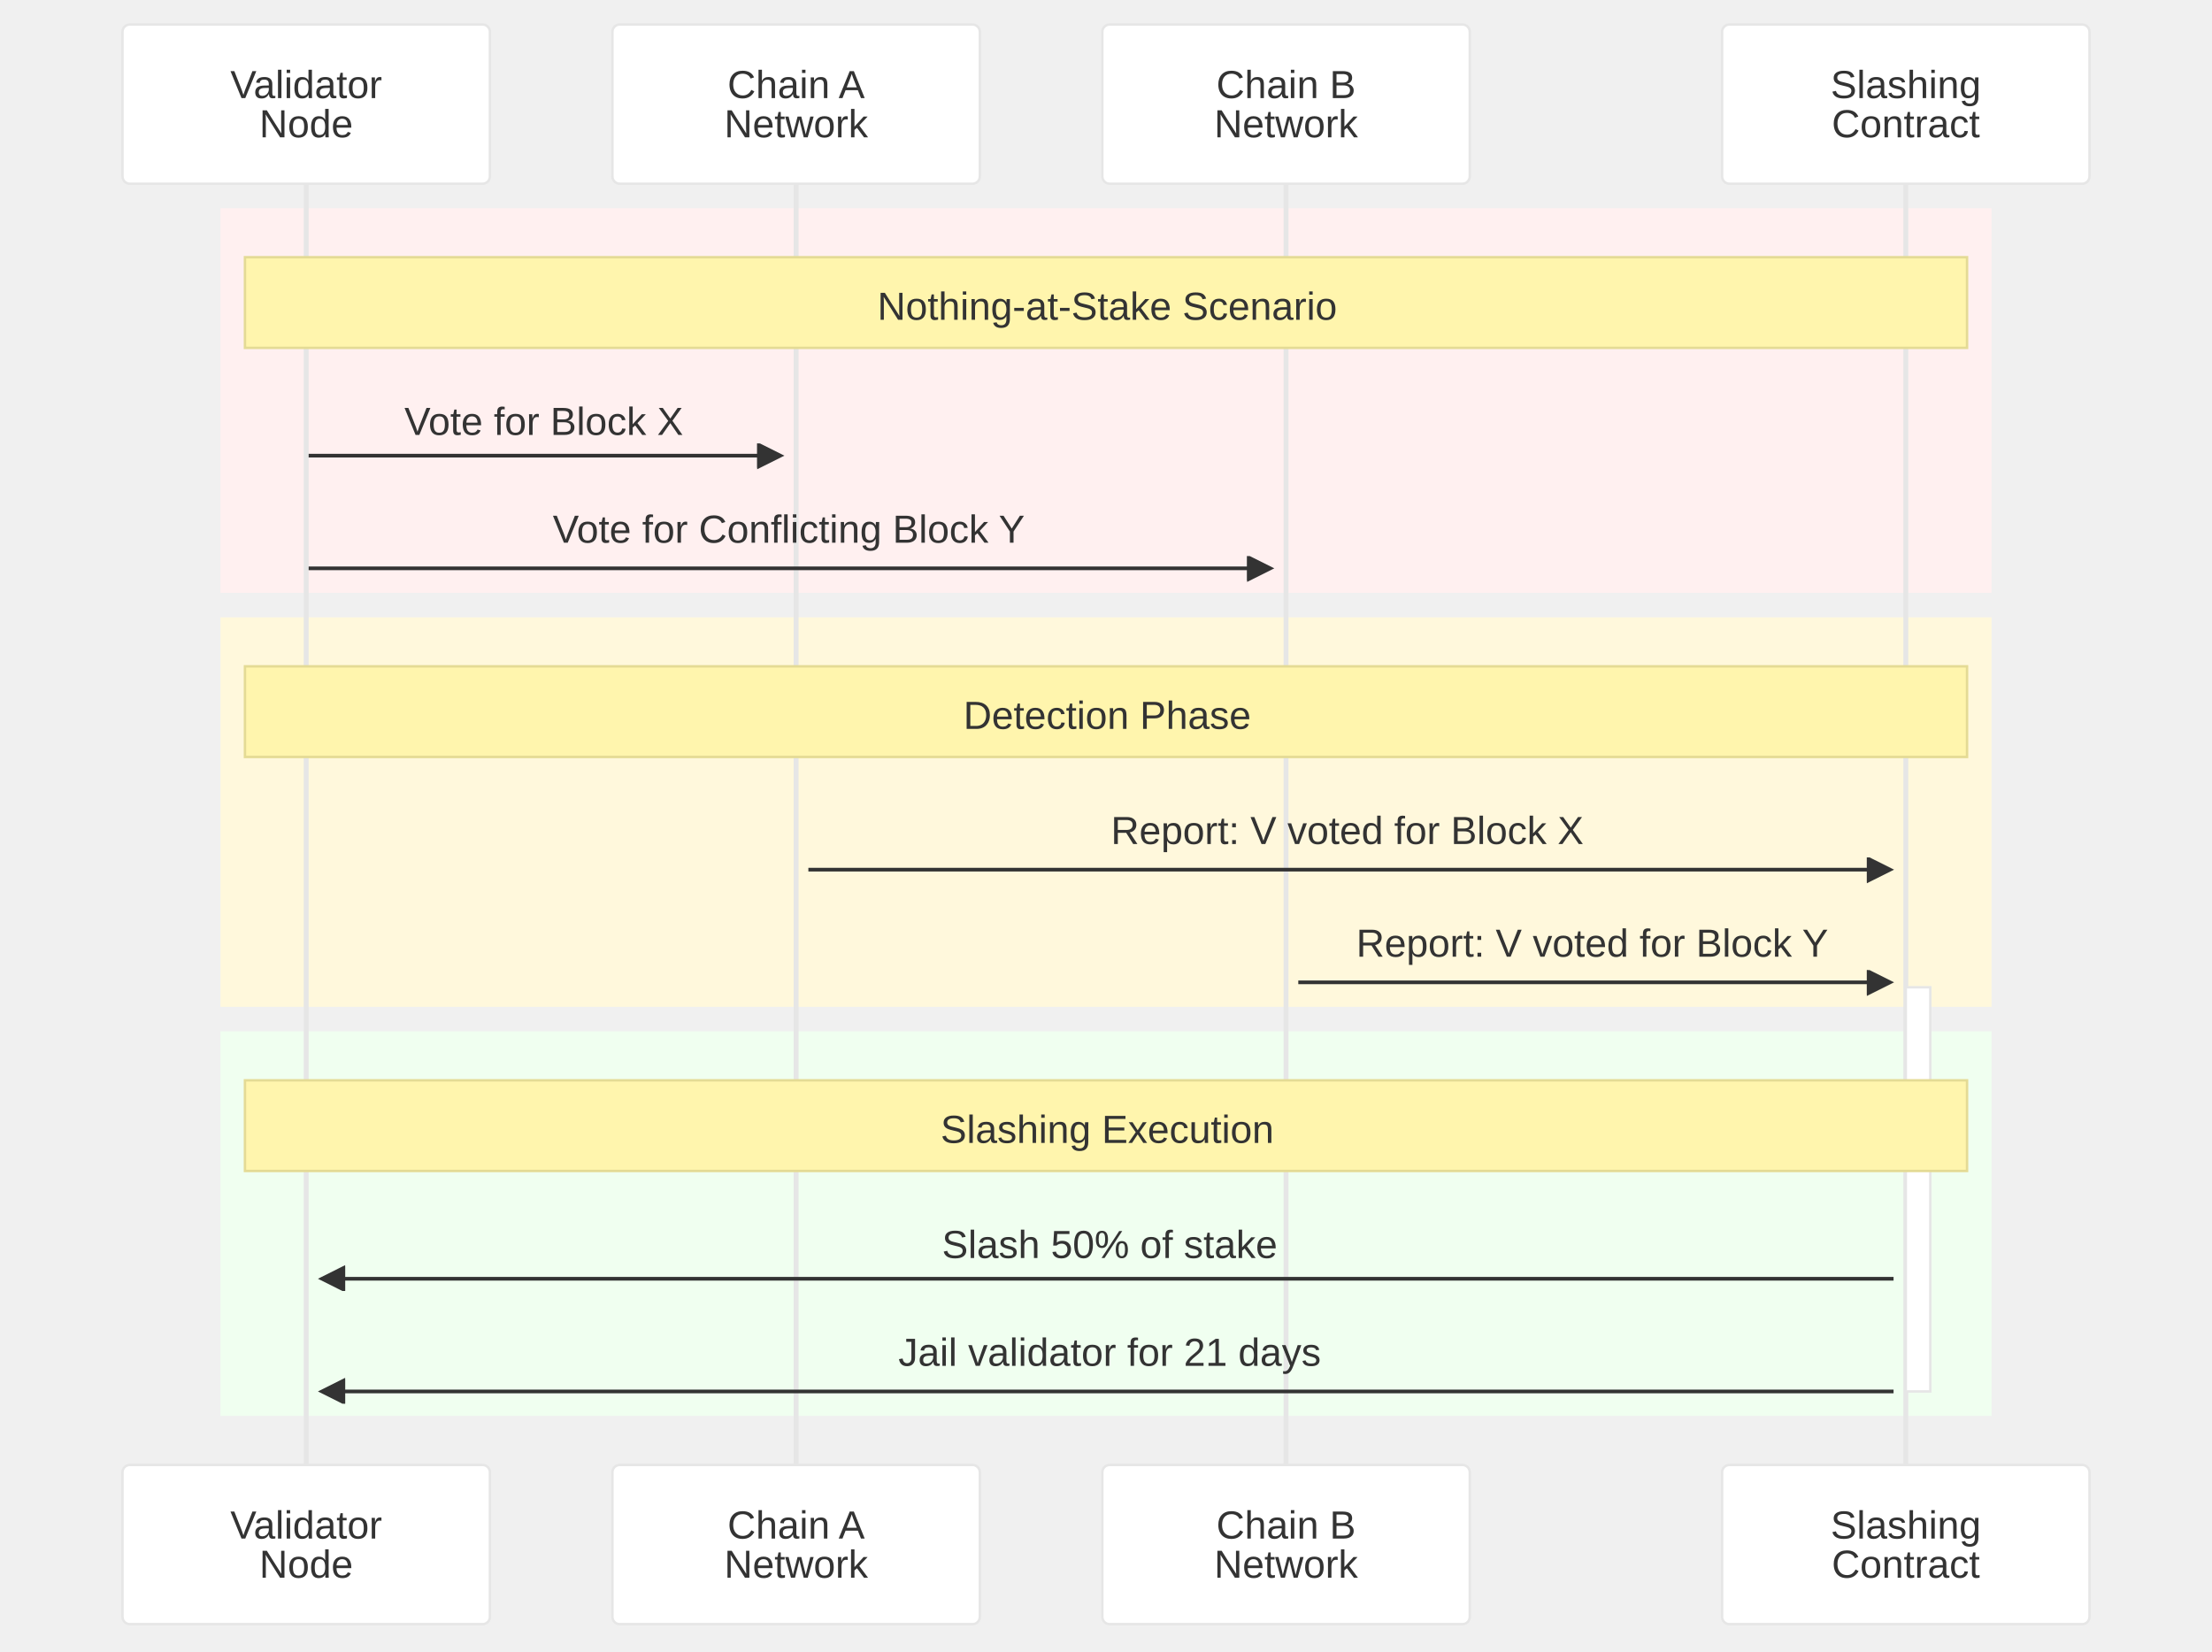
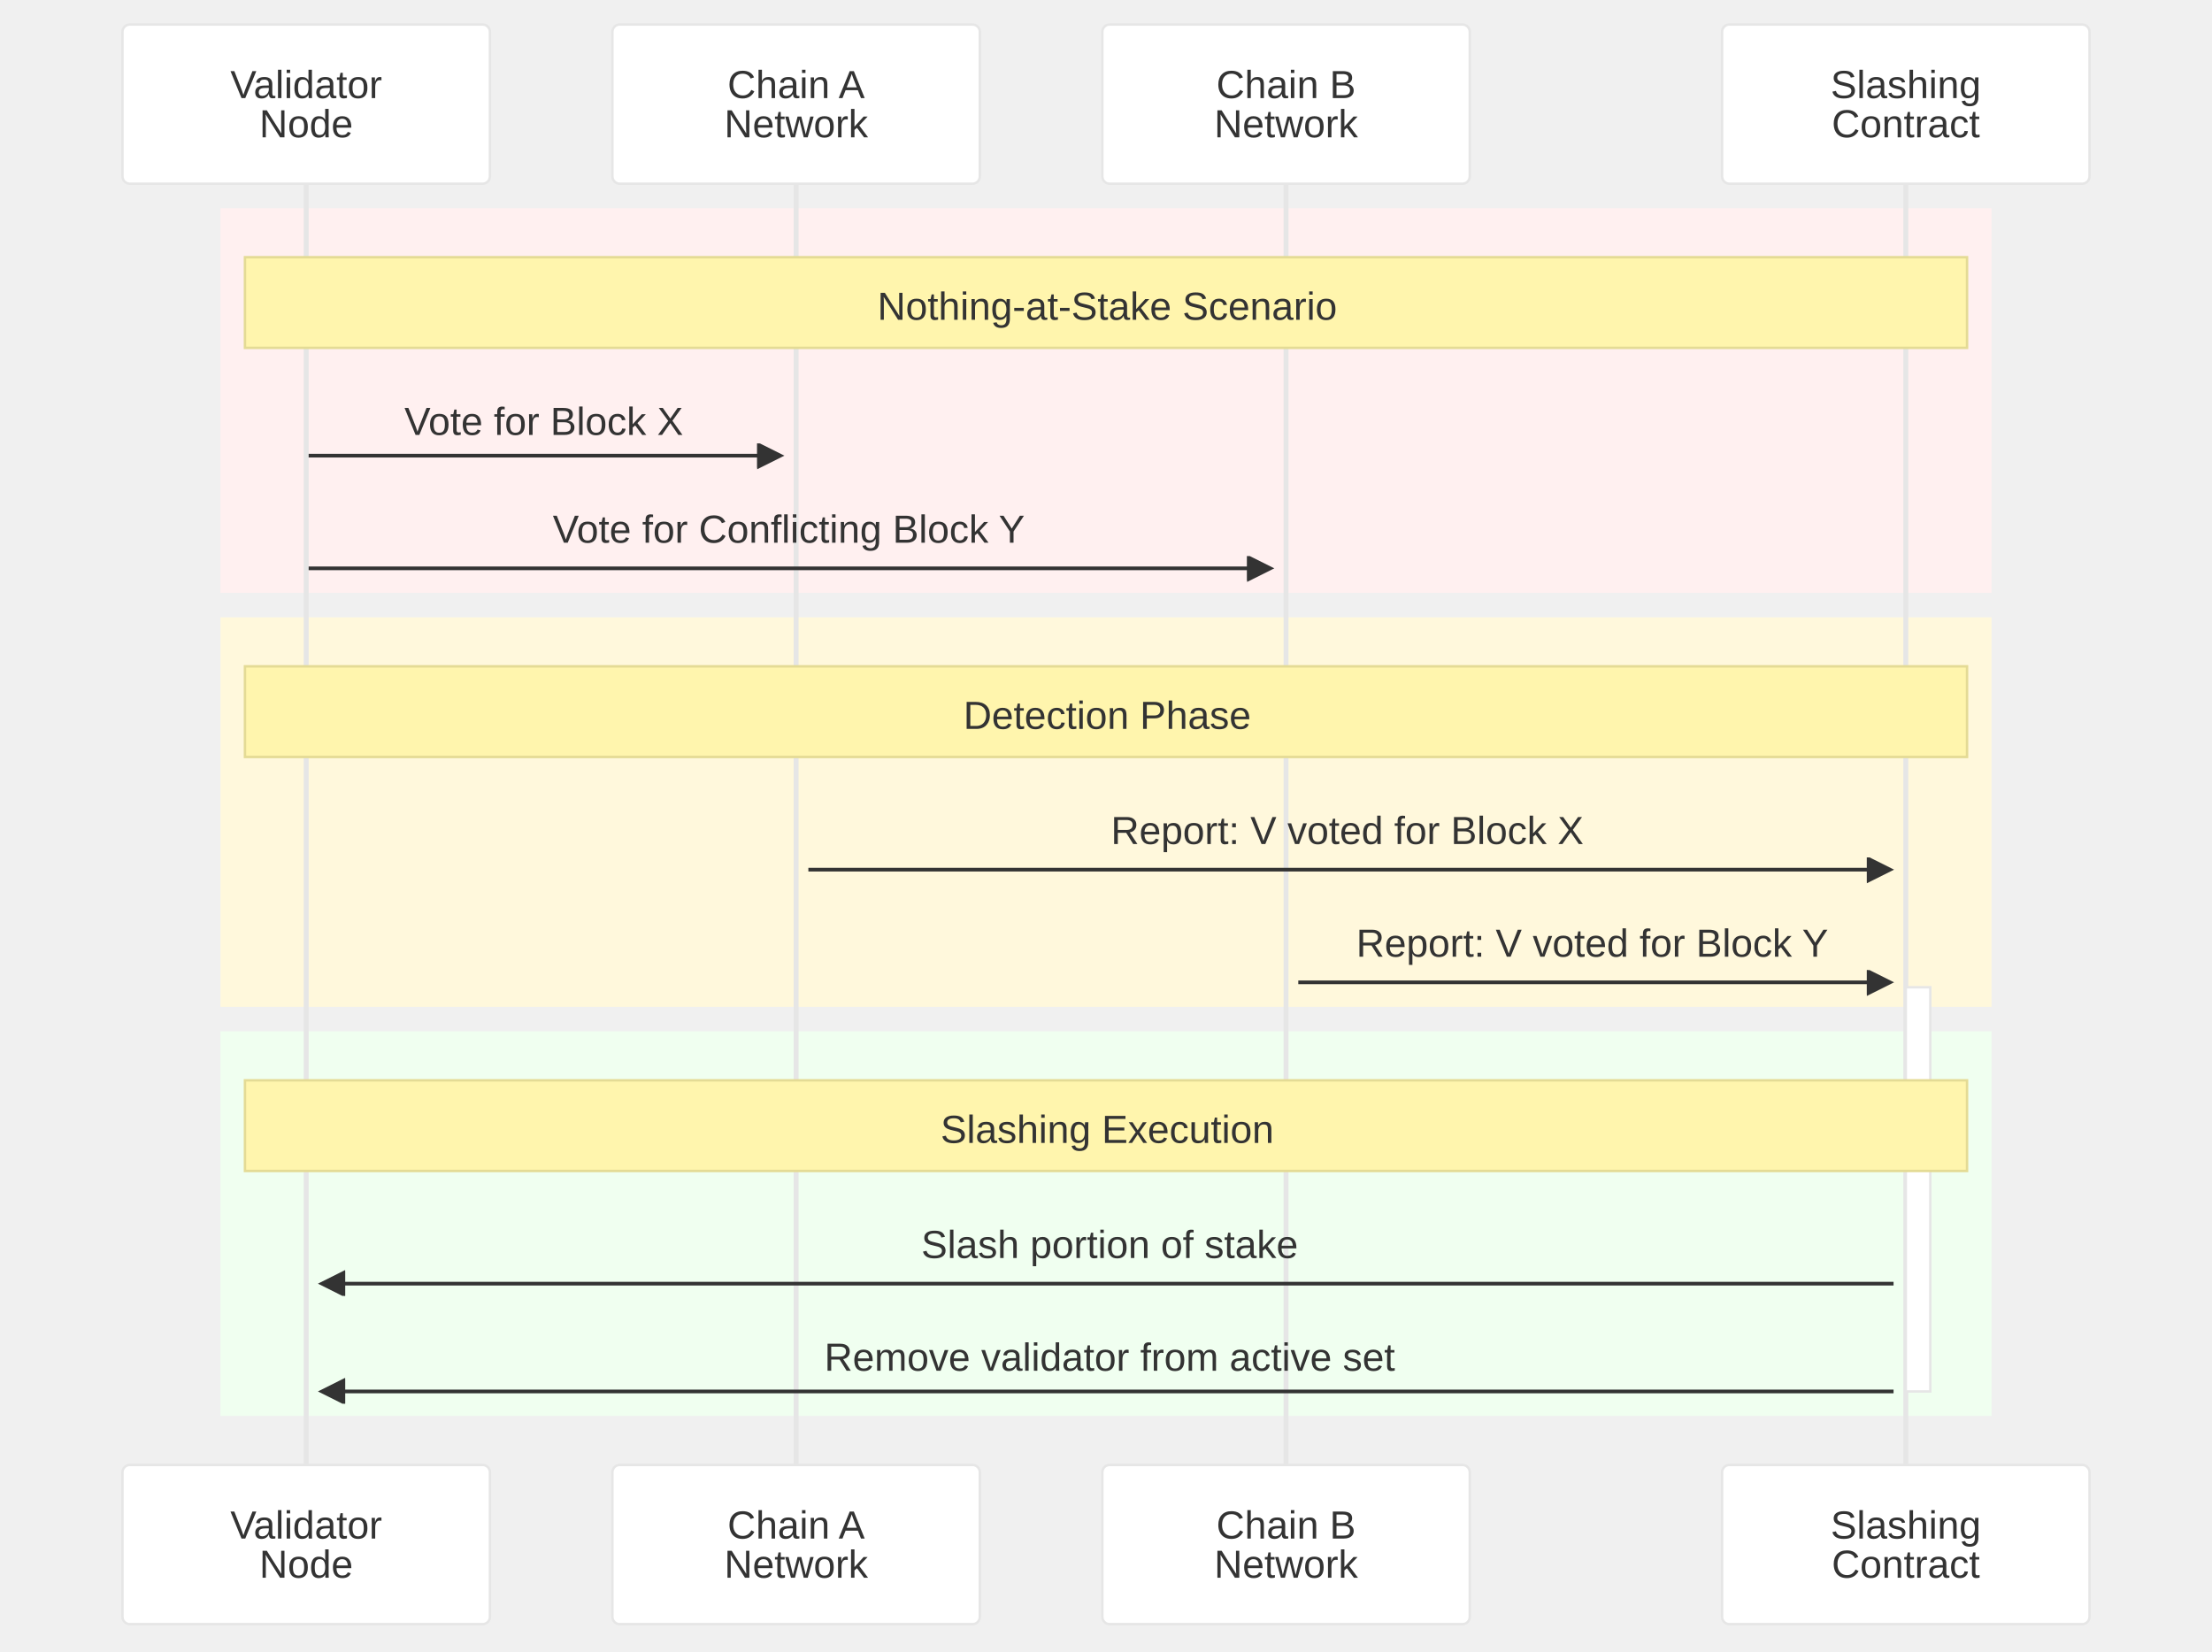
<svg xmlns="http://www.w3.org/2000/svg" aria-roledescription="sequence" role="graphics-document document" viewBox="-50 -10 903 674" style="max-width: 903px; background-color: transparent;" width="100%" id="my-svg">
  <rect class="rect" height="157" width="723" fill="rgb(240, 255, 240)" y="411" x="40" />
  <rect class="rect" height="159" width="723" fill="rgb(255, 248, 220)" y="242" x="40" />
  <rect class="rect" height="157" width="723" fill="rgb(255, 240, 240)" y="75" x="40" />
  <g>
    <rect class="actor actor-bottom" ry="3" rx="3" name="S" height="65" width="150" stroke="#666" fill="#eaeaea" y="588" x="653" />
    <text style="text-anchor: middle; font-size: 16px; font-weight: 400;" class="actor" alignment-baseline="central" dominant-baseline="central" y="620.5" x="728">
      <tspan dy="-8" x="728">Slashing</tspan>
    </text>
    <text style="text-anchor: middle; font-size: 16px; font-weight: 400;" class="actor" alignment-baseline="central" dominant-baseline="central" y="620.5" x="728">
      <tspan dy="8" x="728">Contract</tspan>
    </text>
  </g>
  <g>
    <rect class="actor actor-bottom" ry="3" rx="3" name="C2" height="65" width="150" stroke="#666" fill="#eaeaea" y="588" x="400" />
    <text style="text-anchor: middle; font-size: 16px; font-weight: 400;" class="actor" alignment-baseline="central" dominant-baseline="central" y="620.5" x="475">
      <tspan dy="-8" x="475">Chain B</tspan>
    </text>
    <text style="text-anchor: middle; font-size: 16px; font-weight: 400;" class="actor" alignment-baseline="central" dominant-baseline="central" y="620.5" x="475">
      <tspan dy="8" x="475">Network</tspan>
    </text>
  </g>
  <g>
    <rect class="actor actor-bottom" ry="3" rx="3" name="C1" height="65" width="150" stroke="#666" fill="#eaeaea" y="588" x="200" />
    <text style="text-anchor: middle; font-size: 16px; font-weight: 400;" class="actor" alignment-baseline="central" dominant-baseline="central" y="620.5" x="275">
      <tspan dy="-8" x="275">Chain A</tspan>
    </text>
    <text style="text-anchor: middle; font-size: 16px; font-weight: 400;" class="actor" alignment-baseline="central" dominant-baseline="central" y="620.5" x="275">
      <tspan dy="8" x="275">Network</tspan>
    </text>
  </g>
  <g>
    <rect class="actor actor-bottom" ry="3" rx="3" name="V" height="65" width="150" stroke="#666" fill="#eaeaea" y="588" x="0" />
    <text style="text-anchor: middle; font-size: 16px; font-weight: 400;" class="actor" alignment-baseline="central" dominant-baseline="central" y="620.5" x="75">
      <tspan dy="-8" x="75">Validator</tspan>
    </text>
    <text style="text-anchor: middle; font-size: 16px; font-weight: 400;" class="actor" alignment-baseline="central" dominant-baseline="central" y="620.5" x="75">
      <tspan dy="8" x="75">Node</tspan>
    </text>
  </g>
  <g>
    <line stroke="#999" stroke-width="0.5px" class="200" y2="588" x2="728" y1="5" x1="728" id="actor3" />
    <g id="root-3">
      <rect class="actor actor-top" ry="3" rx="3" name="S" height="65" width="150" stroke="#666" fill="#eaeaea" y="0" x="653" />
      <text style="text-anchor: middle; font-size: 16px; font-weight: 400;" class="actor" alignment-baseline="central" dominant-baseline="central" y="32.5" x="728">
        <tspan dy="-8" x="728">Slashing</tspan>
      </text>
      <text style="text-anchor: middle; font-size: 16px; font-weight: 400;" class="actor" alignment-baseline="central" dominant-baseline="central" y="32.5" x="728">
        <tspan dy="8" x="728">Contract</tspan>
      </text>
    </g>
  </g>
  <g>
    <line stroke="#999" stroke-width="0.5px" class="200" y2="588" x2="475" y1="5" x1="475" id="actor2" />
    <g id="root-2">
      <rect class="actor actor-top" ry="3" rx="3" name="C2" height="65" width="150" stroke="#666" fill="#eaeaea" y="0" x="400" />
      <text style="text-anchor: middle; font-size: 16px; font-weight: 400;" class="actor" alignment-baseline="central" dominant-baseline="central" y="32.5" x="475">
        <tspan dy="-8" x="475">Chain B</tspan>
      </text>
      <text style="text-anchor: middle; font-size: 16px; font-weight: 400;" class="actor" alignment-baseline="central" dominant-baseline="central" y="32.5" x="475">
        <tspan dy="8" x="475">Network</tspan>
      </text>
    </g>
  </g>
  <g>
    <line stroke="#999" stroke-width="0.5px" class="200" y2="588" x2="275" y1="5" x1="275" id="actor1" />
    <g id="root-1">
      <rect class="actor actor-top" ry="3" rx="3" name="C1" height="65" width="150" stroke="#666" fill="#eaeaea" y="0" x="200" />
      <text style="text-anchor: middle; font-size: 16px; font-weight: 400;" class="actor" alignment-baseline="central" dominant-baseline="central" y="32.5" x="275">
        <tspan dy="-8" x="275">Chain A</tspan>
      </text>
      <text style="text-anchor: middle; font-size: 16px; font-weight: 400;" class="actor" alignment-baseline="central" dominant-baseline="central" y="32.5" x="275">
        <tspan dy="8" x="275">Network</tspan>
      </text>
    </g>
  </g>
  <g>
    <line stroke="#999" stroke-width="0.5px" class="200" y2="588" x2="75" y1="5" x1="75" id="actor0" />
    <g id="root-0">
      <rect class="actor actor-top" ry="3" rx="3" name="V" height="65" width="150" stroke="#666" fill="#eaeaea" y="0" x="0" />
      <text style="text-anchor: middle; font-size: 16px; font-weight: 400;" class="actor" alignment-baseline="central" dominant-baseline="central" y="32.5" x="75">
        <tspan dy="-8" x="75">Validator</tspan>
      </text>
      <text style="text-anchor: middle; font-size: 16px; font-weight: 400;" class="actor" alignment-baseline="central" dominant-baseline="central" y="32.5" x="75">
        <tspan dy="8" x="75">Node</tspan>
      </text>
    </g>
  </g>
  <style>#my-svg{font-family:"trebuchet ms",verdana,arial,sans-serif;font-size:16px;fill:#333;}#my-svg .error-icon{fill:hsl(180, 0%, 100%);}#my-svg .error-text{fill:rgb(0, 0, 0);stroke:rgb(0, 0, 0);}#my-svg .edge-thickness-normal{stroke-width:2px;}#my-svg .edge-thickness-thick{stroke-width:3.5px;}#my-svg .edge-pattern-solid{stroke-dasharray:0;}#my-svg .edge-pattern-dashed{stroke-dasharray:3;}#my-svg .edge-pattern-dotted{stroke-dasharray:2;}#my-svg .marker{fill:#0b0b0b;stroke:#0b0b0b;}#my-svg .marker.cross{stroke:#0b0b0b;}#my-svg svg{font-family:"trebuchet ms",verdana,arial,sans-serif;font-size:16px;}#my-svg .actor{stroke:hsl(0, 0%, 90%);fill:#ffffff;}#my-svg text.actor&gt;tspan{fill:#333;stroke:none;}#my-svg .actor-line{stroke:grey;}#my-svg .messageLine0{stroke-width:1.5;stroke-dasharray:none;stroke:#333;}#my-svg .messageLine1{stroke-width:1.5;stroke-dasharray:2,2;stroke:#333;}#my-svg #arrowhead path{fill:#333;stroke:#333;}#my-svg .sequenceNumber{fill:#f4f4f4;}#my-svg #sequencenumber{fill:#333;}#my-svg #crosshead path{fill:#333;stroke:#333;}#my-svg .messageText{fill:#333;stroke:none;}#my-svg .labelBox{stroke:hsl(0, 0%, 90%);fill:#ffffff;}#my-svg .labelText,#my-svg .labelText&gt;tspan{fill:#333;stroke:none;}#my-svg .loopText,#my-svg .loopText&gt;tspan{fill:#333;stroke:none;}#my-svg .loopLine{stroke-width:2px;stroke-dasharray:2,2;stroke:hsl(0, 0%, 90%);fill:hsl(0, 0%, 90%);}#my-svg .note{stroke:hsl(52.683, 60%, 73.922%);fill:#fff5ad;}#my-svg .noteText,#my-svg .noteText&gt;tspan{fill:#333;stroke:none;}#my-svg .activation0{fill:hsl(-120, 0%, 100%);stroke:hsl(-120, 0%, 90%);}#my-svg .activation1{fill:hsl(-120, 0%, 100%);stroke:hsl(-120, 0%, 90%);}#my-svg .activation2{fill:hsl(-120, 0%, 100%);stroke:hsl(-120, 0%, 90%);}#my-svg .actorPopupMenu{position:absolute;}#my-svg .actorPopupMenuPanel{position:absolute;fill:#ffffff;box-shadow:0px 8px 16px 0px rgba(0,0,0,0.2);filter:drop-shadow(3px 5px 2px rgb(0 0 0 / 0.4));}#my-svg .actor-man line{stroke:hsl(0, 0%, 90%);fill:#ffffff;}#my-svg .actor-man circle,#my-svg line{stroke:hsl(0, 0%, 90%);fill:#ffffff;stroke-width:2px;}#my-svg :root{--mermaid-font-family:"trebuchet ms",verdana,arial,sans-serif;}</style>
  <g />
  <defs>
    <symbol height="24" width="24" id="computer">
      <path d="M2 2v13h20v-13h-20zm18 11h-16v-9h16v9zm-10.228 6l.466-1h3.524l.467 1h-4.457zm14.228 3h-24l2-6h2.104l-1.33 4h18.45l-1.297-4h2.073l2 6zm-5-10h-14v-7h14v7z" transform="scale(.5)" />
    </symbol>
  </defs>
  <defs>
    <symbol clip-rule="evenodd" fill-rule="evenodd" id="database">
      <path d="M12.258.001l.256.004.255.005.253.008.251.01.249.012.247.015.246.016.242.019.241.02.239.023.236.024.233.027.231.028.229.031.225.032.223.034.22.036.217.038.214.04.211.041.208.043.205.045.201.046.198.048.194.05.191.051.187.053.183.054.18.056.175.057.172.059.168.06.163.061.16.063.155.064.15.066.074.033.073.033.071.034.07.034.069.035.068.035.067.035.066.035.064.036.064.036.062.036.06.036.06.037.058.037.058.037.055.038.055.038.053.038.052.038.051.039.05.039.048.039.047.039.045.04.044.04.043.04.041.04.04.041.039.041.037.041.036.041.034.041.033.042.032.042.03.042.029.042.027.042.026.043.024.043.023.043.021.043.02.043.018.044.017.043.015.044.013.044.012.044.011.045.009.044.007.045.006.045.004.045.002.045.001.045v17l-.001.045-.002.045-.004.045-.006.045-.007.045-.009.044-.011.045-.012.044-.013.044-.015.044-.017.043-.018.044-.02.043-.021.043-.023.043-.024.043-.026.043-.027.042-.029.042-.03.042-.032.042-.033.042-.034.041-.036.041-.037.041-.039.041-.04.041-.041.04-.043.04-.044.04-.045.04-.047.039-.048.039-.05.039-.051.039-.052.038-.053.038-.055.038-.055.038-.058.037-.058.037-.06.037-.06.036-.062.036-.064.036-.064.036-.066.035-.067.035-.068.035-.069.035-.07.034-.071.034-.073.033-.074.033-.15.066-.155.064-.16.063-.163.061-.168.06-.172.059-.175.057-.18.056-.183.054-.187.053-.191.051-.194.05-.198.048-.201.046-.205.045-.208.043-.211.041-.214.04-.217.038-.22.036-.223.034-.225.032-.229.031-.231.028-.233.027-.236.024-.239.023-.241.02-.242.019-.246.016-.247.015-.249.012-.251.01-.253.008-.255.005-.256.004-.258.001-.258-.001-.256-.004-.255-.005-.253-.008-.251-.01-.249-.012-.247-.015-.245-.016-.243-.019-.241-.02-.238-.023-.236-.024-.234-.027-.231-.028-.228-.031-.226-.032-.223-.034-.22-.036-.217-.038-.214-.04-.211-.041-.208-.043-.204-.045-.201-.046-.198-.048-.195-.05-.19-.051-.187-.053-.184-.054-.179-.056-.176-.057-.172-.059-.167-.06-.164-.061-.159-.063-.155-.064-.151-.066-.074-.033-.072-.033-.072-.034-.07-.034-.069-.035-.068-.035-.067-.035-.066-.035-.064-.036-.063-.036-.062-.036-.061-.036-.06-.037-.058-.037-.057-.037-.056-.038-.055-.038-.053-.038-.052-.038-.051-.039-.049-.039-.049-.039-.046-.039-.046-.04-.044-.04-.043-.04-.041-.04-.04-.041-.039-.041-.037-.041-.036-.041-.034-.041-.033-.042-.032-.042-.03-.042-.029-.042-.027-.042-.026-.043-.024-.043-.023-.043-.021-.043-.02-.043-.018-.044-.017-.043-.015-.044-.013-.044-.012-.044-.011-.045-.009-.044-.007-.045-.006-.045-.004-.045-.002-.045-.001-.045v-17l.001-.045.002-.045.004-.045.006-.045.007-.045.009-.044.011-.045.012-.044.013-.044.015-.044.017-.043.018-.044.02-.043.021-.043.023-.043.024-.043.026-.043.027-.042.029-.042.03-.042.032-.042.033-.042.034-.041.036-.041.037-.041.039-.041.04-.041.041-.04.043-.04.044-.04.046-.04.046-.039.049-.039.049-.039.051-.039.052-.038.053-.038.055-.038.056-.038.057-.037.058-.037.06-.037.061-.036.062-.036.063-.036.064-.036.066-.035.067-.035.068-.035.069-.035.07-.034.072-.034.072-.033.074-.033.151-.066.155-.064.159-.063.164-.061.167-.06.172-.059.176-.057.179-.056.184-.054.187-.053.19-.051.195-.05.198-.048.201-.046.204-.045.208-.043.211-.041.214-.04.217-.038.22-.036.223-.034.226-.032.228-.031.231-.028.234-.027.236-.024.238-.023.241-.02.243-.019.245-.016.247-.015.249-.012.251-.01.253-.008.255-.005.256-.004.258-.001.258.001zm-9.258 20.499v.01l.001.021.003.021.004.022.005.021.006.022.007.022.009.023.01.022.011.023.012.023.013.023.015.023.016.024.017.023.018.024.019.024.021.024.022.025.023.024.024.025.052.049.056.05.061.051.066.051.07.051.075.051.079.052.084.052.088.052.092.052.097.052.102.051.105.052.11.052.114.051.119.051.123.051.127.05.131.05.135.05.139.048.144.049.147.047.152.047.155.047.16.045.163.045.167.043.171.043.176.041.178.041.183.039.187.039.19.037.194.035.197.035.202.033.204.031.209.03.212.029.216.027.219.025.222.024.226.021.23.02.233.018.236.016.24.015.243.012.246.01.249.008.253.005.256.004.259.001.26-.001.257-.004.254-.005.25-.008.247-.011.244-.012.241-.014.237-.016.233-.018.231-.021.226-.021.224-.024.22-.026.216-.027.212-.028.21-.031.205-.031.202-.034.198-.034.194-.036.191-.037.187-.039.183-.04.179-.04.175-.042.172-.043.168-.044.163-.045.16-.046.155-.046.152-.047.148-.048.143-.049.139-.049.136-.05.131-.05.126-.05.123-.051.118-.052.114-.051.11-.052.106-.052.101-.052.096-.052.092-.052.088-.053.083-.051.079-.052.074-.052.07-.051.065-.051.06-.051.056-.05.051-.05.023-.024.023-.025.021-.024.02-.024.019-.024.018-.024.017-.024.015-.023.014-.024.013-.023.012-.023.01-.023.01-.022.008-.022.006-.022.006-.022.004-.022.004-.021.001-.021.001-.021v-4.127l-.077.055-.08.053-.083.054-.085.053-.087.052-.09.052-.093.051-.095.05-.097.05-.1.049-.102.049-.105.048-.106.047-.109.047-.111.046-.114.045-.115.045-.118.044-.12.043-.122.042-.124.042-.126.041-.128.04-.13.04-.132.038-.134.038-.135.037-.138.037-.139.035-.142.035-.143.034-.144.033-.147.032-.148.031-.15.03-.151.03-.153.029-.154.027-.156.027-.158.026-.159.025-.161.024-.162.023-.163.022-.165.021-.166.02-.167.019-.169.018-.169.017-.171.016-.173.015-.173.014-.175.013-.175.012-.177.011-.178.01-.179.008-.179.008-.181.006-.182.005-.182.004-.184.003-.184.002h-.37l-.184-.002-.184-.003-.182-.004-.182-.005-.181-.006-.179-.008-.179-.008-.178-.01-.176-.011-.176-.012-.175-.013-.173-.014-.172-.015-.171-.016-.17-.017-.169-.018-.167-.019-.166-.02-.165-.021-.163-.022-.162-.023-.161-.024-.159-.025-.157-.026-.156-.027-.155-.027-.153-.029-.151-.03-.15-.03-.148-.031-.146-.032-.145-.033-.143-.034-.141-.035-.14-.035-.137-.037-.136-.037-.134-.038-.132-.038-.13-.04-.128-.04-.126-.041-.124-.042-.122-.042-.12-.044-.117-.043-.116-.045-.113-.045-.112-.046-.109-.047-.106-.047-.105-.048-.102-.049-.1-.049-.097-.05-.095-.05-.093-.052-.09-.051-.087-.052-.085-.053-.083-.054-.08-.054-.077-.054v4.127zm0-5.654v.011l.001.021.003.021.004.021.005.022.006.022.007.022.009.022.01.022.011.023.012.023.013.023.015.024.016.023.017.024.018.024.019.024.021.024.022.024.023.025.024.024.052.05.056.05.061.05.066.051.07.051.075.052.079.051.084.052.088.052.092.052.097.052.102.052.105.052.11.051.114.051.119.052.123.05.127.051.131.05.135.049.139.049.144.048.147.048.152.047.155.046.16.045.163.045.167.044.171.042.176.042.178.04.183.04.187.038.19.037.194.036.197.034.202.033.204.032.209.03.212.028.216.027.219.025.222.024.226.022.23.02.233.018.236.016.24.014.243.012.246.01.249.008.253.006.256.003.259.001.26-.001.257-.003.254-.006.25-.008.247-.01.244-.012.241-.015.237-.016.233-.018.231-.02.226-.022.224-.024.22-.025.216-.027.212-.029.21-.03.205-.032.202-.033.198-.035.194-.036.191-.037.187-.039.183-.039.179-.041.175-.042.172-.043.168-.044.163-.045.16-.045.155-.047.152-.047.148-.048.143-.048.139-.05.136-.049.131-.05.126-.051.123-.051.118-.051.114-.052.11-.052.106-.052.101-.052.096-.052.092-.052.088-.052.083-.052.079-.052.074-.051.07-.052.065-.051.06-.05.056-.051.051-.049.023-.025.023-.024.021-.025.02-.024.019-.024.018-.024.017-.024.015-.023.014-.023.013-.024.012-.022.01-.023.01-.023.008-.022.006-.022.006-.022.004-.021.004-.022.001-.021.001-.021v-4.139l-.077.054-.08.054-.083.054-.085.052-.087.053-.09.051-.093.051-.095.051-.097.05-.1.049-.102.049-.105.048-.106.047-.109.047-.111.046-.114.045-.115.044-.118.044-.12.044-.122.042-.124.042-.126.041-.128.04-.13.039-.132.039-.134.038-.135.037-.138.036-.139.036-.142.035-.143.033-.144.033-.147.033-.148.031-.15.03-.151.03-.153.028-.154.028-.156.027-.158.026-.159.025-.161.024-.162.023-.163.022-.165.021-.166.02-.167.019-.169.018-.169.017-.171.016-.173.015-.173.014-.175.013-.175.012-.177.011-.178.009-.179.009-.179.007-.181.007-.182.005-.182.004-.184.003-.184.002h-.37l-.184-.002-.184-.003-.182-.004-.182-.005-.181-.007-.179-.007-.179-.009-.178-.009-.176-.011-.176-.012-.175-.013-.173-.014-.172-.015-.171-.016-.17-.017-.169-.018-.167-.019-.166-.02-.165-.021-.163-.022-.162-.023-.161-.024-.159-.025-.157-.026-.156-.027-.155-.028-.153-.028-.151-.03-.15-.03-.148-.031-.146-.033-.145-.033-.143-.033-.141-.035-.14-.036-.137-.036-.136-.037-.134-.038-.132-.039-.13-.039-.128-.04-.126-.041-.124-.042-.122-.043-.12-.043-.117-.044-.116-.044-.113-.046-.112-.046-.109-.046-.106-.047-.105-.048-.102-.049-.1-.049-.097-.05-.095-.051-.093-.051-.09-.051-.087-.053-.085-.052-.083-.054-.08-.054-.077-.054v4.139zm0-5.666v.011l.001.02.003.022.004.021.005.022.006.021.007.022.009.023.01.022.011.023.012.023.013.023.015.023.016.024.017.024.018.023.019.024.021.025.022.024.023.024.024.025.052.05.056.05.061.05.066.051.07.051.075.052.079.051.084.052.088.052.092.052.097.052.102.052.105.051.11.052.114.051.119.051.123.051.127.05.131.05.135.05.139.049.144.048.147.048.152.047.155.046.16.045.163.045.167.043.171.043.176.042.178.04.183.04.187.038.19.037.194.036.197.034.202.033.204.032.209.03.212.028.216.027.219.025.222.024.226.021.23.02.233.018.236.017.24.014.243.012.246.01.249.008.253.006.256.003.259.001.26-.001.257-.003.254-.006.25-.008.247-.01.244-.013.241-.014.237-.016.233-.018.231-.02.226-.022.224-.024.22-.025.216-.027.212-.029.21-.03.205-.032.202-.033.198-.035.194-.036.191-.037.187-.039.183-.039.179-.041.175-.042.172-.043.168-.044.163-.045.16-.045.155-.047.152-.047.148-.048.143-.049.139-.049.136-.049.131-.051.126-.05.123-.051.118-.052.114-.051.11-.052.106-.052.101-.052.096-.052.092-.052.088-.052.083-.052.079-.052.074-.052.07-.051.065-.051.06-.051.056-.05.051-.049.023-.025.023-.025.021-.024.02-.024.019-.024.018-.024.017-.024.015-.023.014-.024.013-.023.012-.023.01-.022.01-.023.008-.022.006-.022.006-.022.004-.022.004-.021.001-.021.001-.021v-4.153l-.077.054-.08.054-.083.053-.085.053-.087.053-.09.051-.093.051-.095.051-.097.05-.1.049-.102.048-.105.048-.106.048-.109.046-.111.046-.114.046-.115.044-.118.044-.12.043-.122.043-.124.042-.126.041-.128.04-.13.039-.132.039-.134.038-.135.037-.138.036-.139.036-.142.034-.143.034-.144.033-.147.032-.148.032-.15.03-.151.03-.153.028-.154.028-.156.027-.158.026-.159.024-.161.024-.162.023-.163.023-.165.021-.166.02-.167.019-.169.018-.169.017-.171.016-.173.015-.173.014-.175.013-.175.012-.177.01-.178.01-.179.009-.179.007-.181.006-.182.006-.182.004-.184.003-.184.001-.185.001-.185-.001-.184-.001-.184-.003-.182-.004-.182-.006-.181-.006-.179-.007-.179-.009-.178-.01-.176-.01-.176-.012-.175-.013-.173-.014-.172-.015-.171-.016-.17-.017-.169-.018-.167-.019-.166-.02-.165-.021-.163-.023-.162-.023-.161-.024-.159-.024-.157-.026-.156-.027-.155-.028-.153-.028-.151-.03-.15-.03-.148-.032-.146-.032-.145-.033-.143-.034-.141-.034-.14-.036-.137-.036-.136-.037-.134-.038-.132-.039-.13-.039-.128-.041-.126-.041-.124-.041-.122-.043-.12-.043-.117-.044-.116-.044-.113-.046-.112-.046-.109-.046-.106-.048-.105-.048-.102-.048-.1-.05-.097-.049-.095-.051-.093-.051-.09-.052-.087-.052-.085-.053-.083-.053-.08-.054-.077-.054v4.153zm8.74-8.179l-.257.004-.254.005-.25.008-.247.011-.244.012-.241.014-.237.016-.233.018-.231.021-.226.022-.224.023-.22.026-.216.027-.212.028-.21.031-.205.032-.202.033-.198.034-.194.036-.191.038-.187.038-.183.04-.179.041-.175.042-.172.043-.168.043-.163.045-.16.046-.155.046-.152.048-.148.048-.143.048-.139.049-.136.05-.131.05-.126.051-.123.051-.118.051-.114.052-.11.052-.106.052-.101.052-.096.052-.092.052-.088.052-.083.052-.079.052-.074.051-.07.052-.065.051-.06.05-.056.05-.051.05-.023.025-.023.024-.021.024-.02.025-.019.024-.018.024-.017.023-.015.024-.014.023-.013.023-.012.023-.01.023-.01.022-.008.022-.006.023-.006.021-.004.022-.004.021-.001.021-.001.021.001.021.001.021.004.021.004.022.006.021.006.023.008.022.01.022.01.023.012.023.013.023.014.023.015.024.017.023.018.024.019.024.02.025.021.024.023.024.023.025.051.05.056.05.06.05.065.051.07.052.074.051.079.052.083.052.088.052.092.052.096.052.101.052.106.052.11.052.114.052.118.051.123.051.126.051.131.05.136.05.139.049.143.048.148.048.152.048.155.046.16.046.163.045.168.043.172.043.175.042.179.041.183.04.187.038.191.038.194.036.198.034.202.033.205.032.21.031.212.028.216.027.22.026.224.023.226.022.231.021.233.018.237.016.241.014.244.012.247.011.25.008.254.005.257.004.26.001.26-.001.257-.004.254-.005.25-.008.247-.011.244-.012.241-.014.237-.016.233-.018.231-.021.226-.022.224-.023.22-.026.216-.027.212-.028.21-.031.205-.032.202-.033.198-.034.194-.036.191-.038.187-.038.183-.04.179-.041.175-.042.172-.043.168-.043.163-.045.16-.046.155-.046.152-.048.148-.048.143-.048.139-.049.136-.05.131-.05.126-.051.123-.051.118-.051.114-.052.11-.052.106-.052.101-.052.096-.052.092-.052.088-.052.083-.052.079-.052.074-.051.07-.052.065-.051.06-.05.056-.05.051-.05.023-.025.023-.024.021-.024.02-.025.019-.024.018-.024.017-.023.015-.024.014-.023.013-.023.012-.023.01-.023.01-.022.008-.022.006-.023.006-.021.004-.022.004-.021.001-.021.001-.021-.001-.021-.001-.021-.004-.021-.004-.022-.006-.021-.006-.023-.008-.022-.01-.022-.01-.023-.012-.023-.013-.023-.014-.023-.015-.024-.017-.023-.018-.024-.019-.024-.02-.025-.021-.024-.023-.024-.023-.025-.051-.05-.056-.05-.06-.05-.065-.051-.07-.052-.074-.051-.079-.052-.083-.052-.088-.052-.092-.052-.096-.052-.101-.052-.106-.052-.11-.052-.114-.052-.118-.051-.123-.051-.126-.051-.131-.05-.136-.05-.139-.049-.143-.048-.148-.048-.152-.048-.155-.046-.16-.046-.163-.045-.168-.043-.172-.043-.175-.042-.179-.041-.183-.04-.187-.038-.191-.038-.194-.036-.198-.034-.202-.033-.205-.032-.21-.031-.212-.028-.216-.027-.22-.026-.224-.023-.226-.022-.231-.021-.233-.018-.237-.016-.241-.014-.244-.012-.247-.011-.25-.008-.254-.005-.257-.004-.26-.001-.26.001z" transform="scale(.5)" />
    </symbol>
  </defs>
  <defs>
    <symbol height="24" width="24" id="clock">
      <path d="M12 2c5.514 0 10 4.486 10 10s-4.486 10-10 10-10-4.486-10-10 4.486-10 10-10zm0-2c-6.627 0-12 5.373-12 12s5.373 12 12 12 12-5.373 12-12-5.373-12-12-12zm5.848 12.459c.202.038.202.333.001.372-1.907.361-6.045 1.111-6.547 1.111-.719 0-1.301-.582-1.301-1.301 0-.512.77-5.447 1.125-7.445.034-.192.312-.181.343.014l.985 6.238 5.394 1.011z" transform="scale(.5)" />
    </symbol>
  </defs>
  <defs>
    <marker orient="auto" markerHeight="12" markerWidth="12" markerUnits="userSpaceOnUse" refY="5" refX="7.9" id="arrowhead">
      <path d="M 0 0 L 10 5 L 0 10 z" />
    </marker>
  </defs>
  <defs>
    <marker refY="4.5" refX="4" orient="auto" markerHeight="8" markerWidth="15" id="crosshead">
      <path style="stroke-dasharray: 0, 0;" d="M 1,2 L 6,7 M 6,2 L 1,7" stroke-width="1pt" stroke="#000000" fill="none" />
    </marker>
  </defs>
  <defs>
    <marker orient="auto" markerHeight="28" markerWidth="20" refY="7" refX="15.5" id="filled-head">
      <path d="M 18,7 L9,13 L14,7 L9,1 Z" />
    </marker>
  </defs>
  <defs>
    <marker orient="auto" markerHeight="40" markerWidth="60" refY="15" refX="15" id="sequencenumber">
      <circle r="6" cy="15" cx="15" />
    </marker>
  </defs>
  <g>
    <rect class="note" ry="0" rx="0" height="37" width="703" stroke="#666" fill="#EDF2AE" y="95" x="50" />
    <text style="font-size: 16px; font-weight: 400;" dy="1em" class="noteText" alignment-baseline="middle" dominant-baseline="middle" text-anchor="middle" y="100" x="402">
      <tspan x="402">Nothing-at-Stake Scenario</tspan>
    </text>
  </g>
  <g />
  <g />
  <g>
    <rect class="note" ry="0" rx="0" height="37" width="703" stroke="#666" fill="#EDF2AE" y="262" x="50" />
    <text style="font-size: 16px; font-weight: 400;" dy="1em" class="noteText" alignment-baseline="middle" dominant-baseline="middle" text-anchor="middle" y="267" x="402">
      <tspan x="402">Detection Phase</tspan>
    </text>
  </g>
  <g />
  <g>
    <rect class="activation1" ry="0" rx="0" height="165" width="10" stroke="#666" fill="#EDF2AE" y="393" x="728" />
  </g>
  <g>
    <rect class="note" ry="0" rx="0" height="37" width="703" stroke="#666" fill="#EDF2AE" y="431" x="50" />
    <text style="font-size: 16px; font-weight: 400;" dy="1em" class="noteText" alignment-baseline="middle" dominant-baseline="middle" text-anchor="middle" y="436" x="402">
      <tspan x="402">Slashing Execution</tspan>
    </text>
  </g>
  <g />
  <text style="font-size: 16px; font-weight: 400;" dy="1em" class="messageText" alignment-baseline="middle" dominant-baseline="middle" text-anchor="middle" y="147" x="172">Vote for Block X</text>
  <line style="fill: none;" marker-end="url(#arrowhead)" stroke="none" stroke-width="2" class="messageLine0" y2="176" x2="267" y1="176" x1="76" />
  <text style="font-size: 16px; font-weight: 400;" dy="1em" class="messageText" alignment-baseline="middle" dominant-baseline="middle" text-anchor="middle" y="191" x="272">Vote for Conflicting Block Y</text>
  <line style="fill: none;" marker-end="url(#arrowhead)" stroke="none" stroke-width="2" class="messageLine0" y2="222" x2="467" y1="222" x1="76" />
  <text style="font-size: 16px; font-weight: 400;" dy="1em" class="messageText" alignment-baseline="middle" dominant-baseline="middle" text-anchor="middle" y="314" x="500">Report: V voted for Block X</text>
  <line style="fill: none;" marker-end="url(#arrowhead)" stroke="none" stroke-width="2" class="messageLine0" y2="345" x2="720" y1="345" x1="280" />
  <text style="font-size: 16px; font-weight: 400;" dy="1em" class="messageText" alignment-baseline="middle" dominant-baseline="middle" text-anchor="middle" y="360" x="600">Report: V voted for Block Y</text>
  <line style="fill: none;" marker-end="url(#arrowhead)" stroke="none" stroke-width="2" class="messageLine0" y2="391" x2="720" y1="391" x1="480" />
-   <text style="font-size: 16px; font-weight: 400;" dy="1em" class="messageText" alignment-baseline="middle" dominant-baseline="middle" text-anchor="middle" y="483" x="403">Slash 50% of stake</text>
-   <line style="fill: none;" marker-end="url(#arrowhead)" stroke="none" stroke-width="2" class="messageLine0" y2="512" x2="83" y1="512" x1="723" />
-   <text style="font-size: 16px; font-weight: 400;" dy="1em" class="messageText" alignment-baseline="middle" dominant-baseline="middle" text-anchor="middle" y="527" x="403">Jail validator for 21 days</text>
+   <text style="font-size: 16px; font-weight: 400;" dy="1em" class="messageText" alignment-baseline="middle" dominant-baseline="middle" text-anchor="middle" y="483" x="403">Slash portion of stake</text>
+   <line style="fill: none;" marker-end="url(#arrowhead)" stroke="none" stroke-width="2" class="messageLine0" y2="514" x2="83" y1="514" x1="723" />
+   <text style="font-size: 16px; font-weight: 400;" dy="1em" class="messageText" alignment-baseline="middle" dominant-baseline="middle" text-anchor="middle" y="529" x="403">Remove validator from active set</text>
  <line style="fill: none;" marker-end="url(#arrowhead)" stroke="none" stroke-width="2" class="messageLine0" y2="558" x2="83" y1="558" x1="723" />
</svg>
